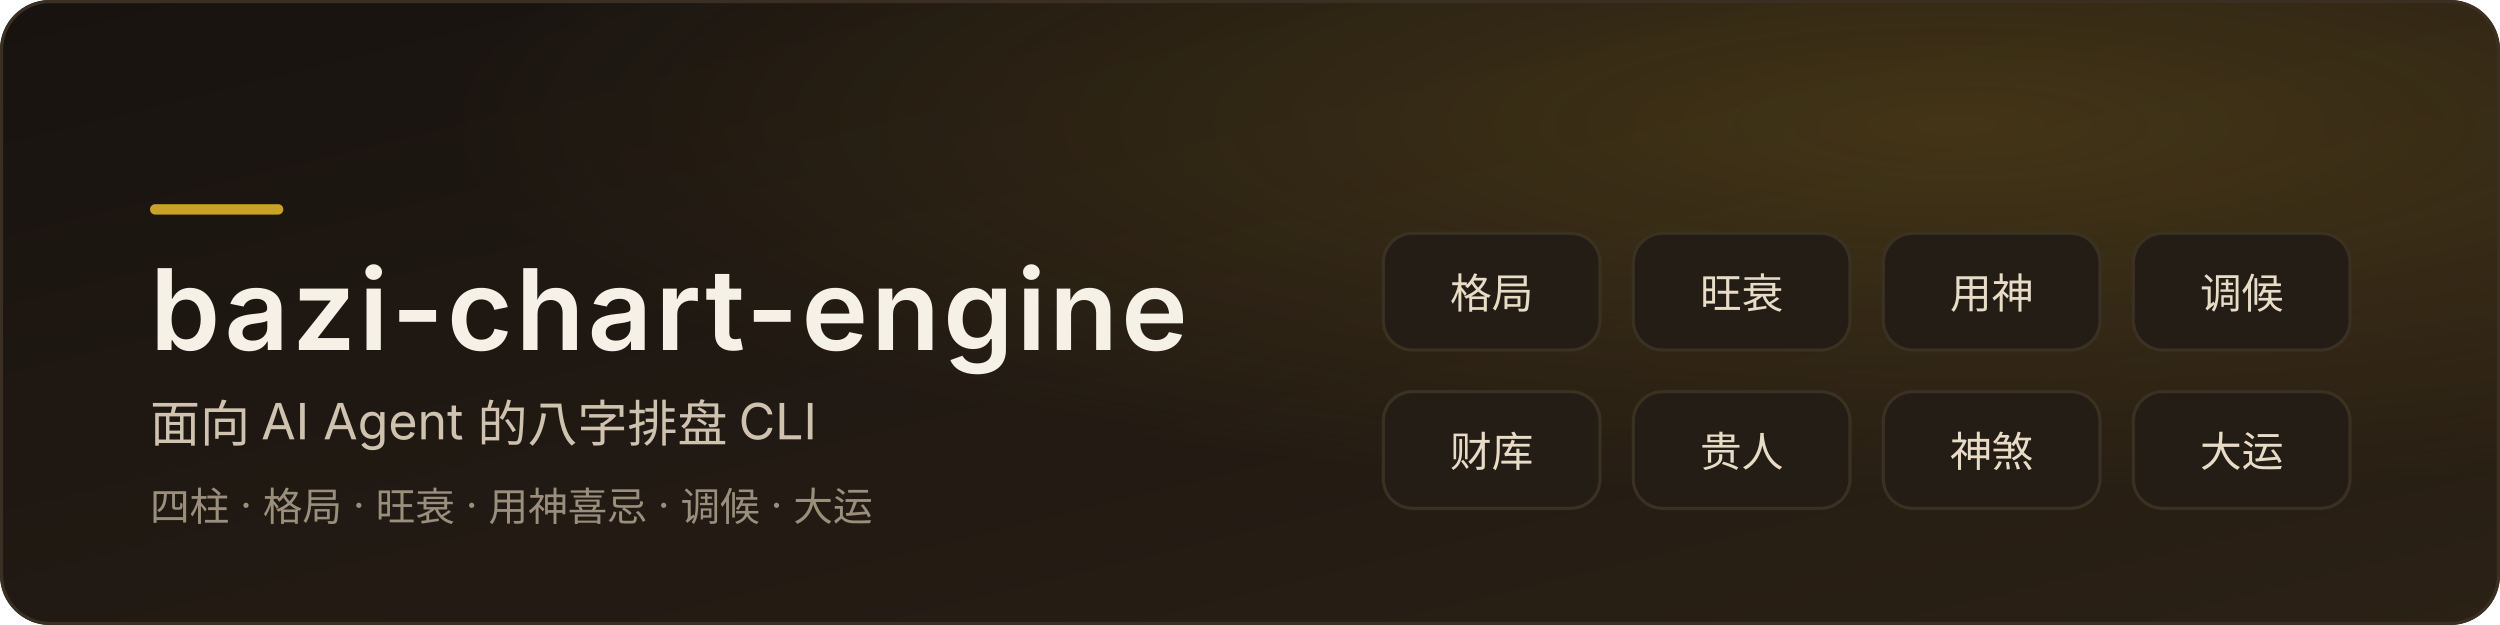
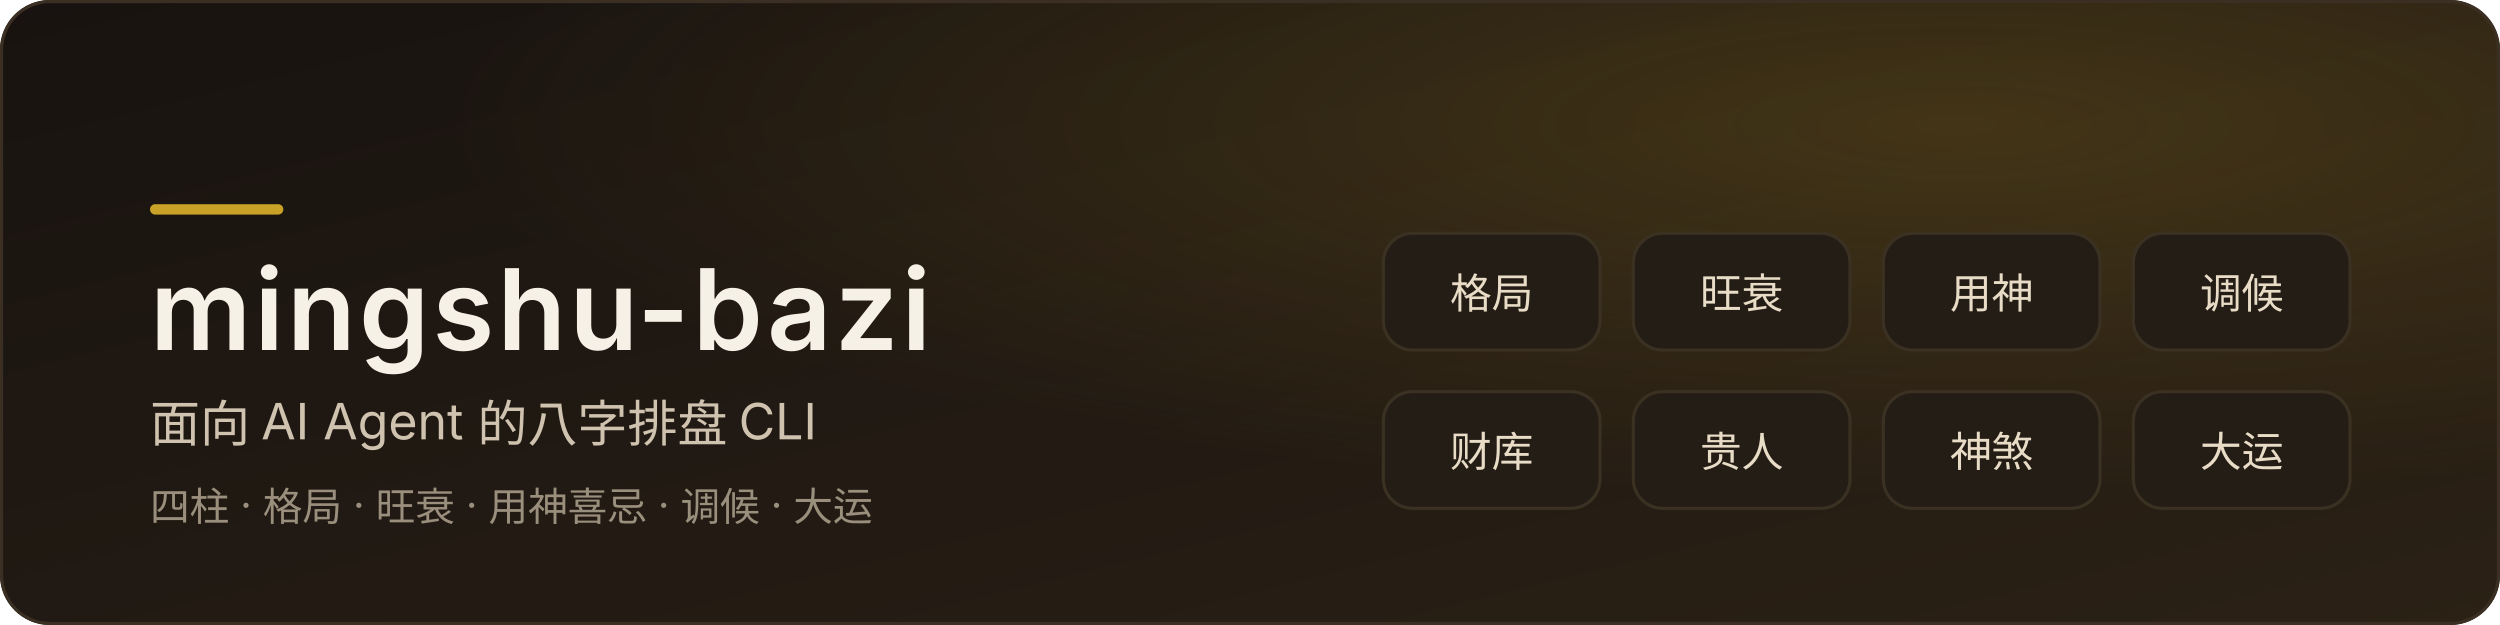
- <svg xmlns="http://www.w3.org/2000/svg" viewBox="0 0 1200 300" width="1200" height="300" role="img" aria-label="bazi-chart-engine">
+ <svg xmlns="http://www.w3.org/2000/svg" viewBox="0 0 1200 300" width="1200" height="300" role="img" aria-label="mingshu-bazi">
  <defs>
    <linearGradient id="bg" x1="0" y1="0" x2="1" y2="1">
      <stop offset="0%" stop-color="#181310" />
      <stop offset="55%" stop-color="#221a13" />
      <stop offset="100%" stop-color="#2b2115" />
    </linearGradient>
    <radialGradient id="glow" cx="0.78" cy="0.2" r="0.6">
      <stop offset="0%" stop-color="#c9a227" stop-opacity="0.20" />
      <stop offset="100%" stop-color="#c9a227" stop-opacity="0" />
    </radialGradient>
  </defs>
  <rect x="0" y="0" width="1200" height="300" rx="24" fill="url(#bg)" />
  <rect x="0" y="0" width="1200" height="300" rx="24" fill="url(#glow)" />
  <rect x="0.75" y="0.75" width="1198.5" height="298.5" rx="23.25" fill="none" stroke="#3a2f22" stroke-width="1.5" />
  <rect x="72" y="98" width="64" height="5" rx="2.5" fill="#c9a227" />
-   <text x="72" y="168" font-family="ui-sans-serif, system-ui, -apple-system, Segoe UI, PingFang SC, Microsoft YaHei, sans-serif" font-size="54" font-weight="600" letter-spacing="1.5" fill="#f6f1e7">bazi-chart-engine</text>
+   <text x="72" y="168" font-family="ui-sans-serif, system-ui, -apple-system, Segoe UI, PingFang SC, Microsoft YaHei, sans-serif" font-size="54" font-weight="600" letter-spacing="1.5" fill="#f6f1e7">mingshu-bazi</text>
  <text x="72" y="212" font-family="ui-sans-serif, system-ui, -apple-system, Segoe UI, PingFang SC, Microsoft YaHei, sans-serif" font-size="24" fill="#cfc3b0">面向 AI Agent 的八字排盘 CLI</text>
  <text x="72" y="250" font-family="ui-sans-serif, system-ui, -apple-system, Segoe UI, PingFang SC, Microsoft YaHei, sans-serif" font-size="19" fill="#9a8e7c">四柱 · 格局 · 旺衰 · 用神喜忌 · 调候 · 大运</text>
  <g font-family="ui-sans-serif, system-ui, -apple-system, Segoe UI, PingFang SC, Microsoft YaHei, sans-serif" font-size="20" fill="#e8dcc6" text-anchor="middle">
    <rect x="664" y="112" width="104" height="56" rx="14" fill="#241d16" stroke="#3b3123" stroke-width="1.5" />
    <text x="716" y="148">格局</text>
    <rect x="784" y="112" width="104" height="56" rx="14" fill="#241d16" stroke="#3b3123" stroke-width="1.5" />
    <text x="836" y="148">旺衰</text>
    <rect x="904" y="112" width="104" height="56" rx="14" fill="#241d16" stroke="#3b3123" stroke-width="1.5" />
    <text x="956" y="148">用神</text>
    <rect x="1024" y="112" width="104" height="56" rx="14" fill="#241d16" stroke="#3b3123" stroke-width="1.5" />
    <text x="1076" y="148">调候</text>
    <rect x="664" y="188" width="104" height="56" rx="14" fill="#241d16" stroke="#3b3123" stroke-width="1.5" />
    <text x="716" y="224">财库</text>
    <rect x="784" y="188" width="104" height="56" rx="14" fill="#241d16" stroke="#3b3123" stroke-width="1.5" />
    <text x="836" y="224">贵人</text>
    <rect x="904" y="188" width="104" height="56" rx="14" fill="#241d16" stroke="#3b3123" stroke-width="1.5" />
    <text x="956" y="224">神煞</text>
    <rect x="1024" y="188" width="104" height="56" rx="14" fill="#241d16" stroke="#3b3123" stroke-width="1.5" />
    <text x="1076" y="224">大运</text>
  </g>
</svg>
